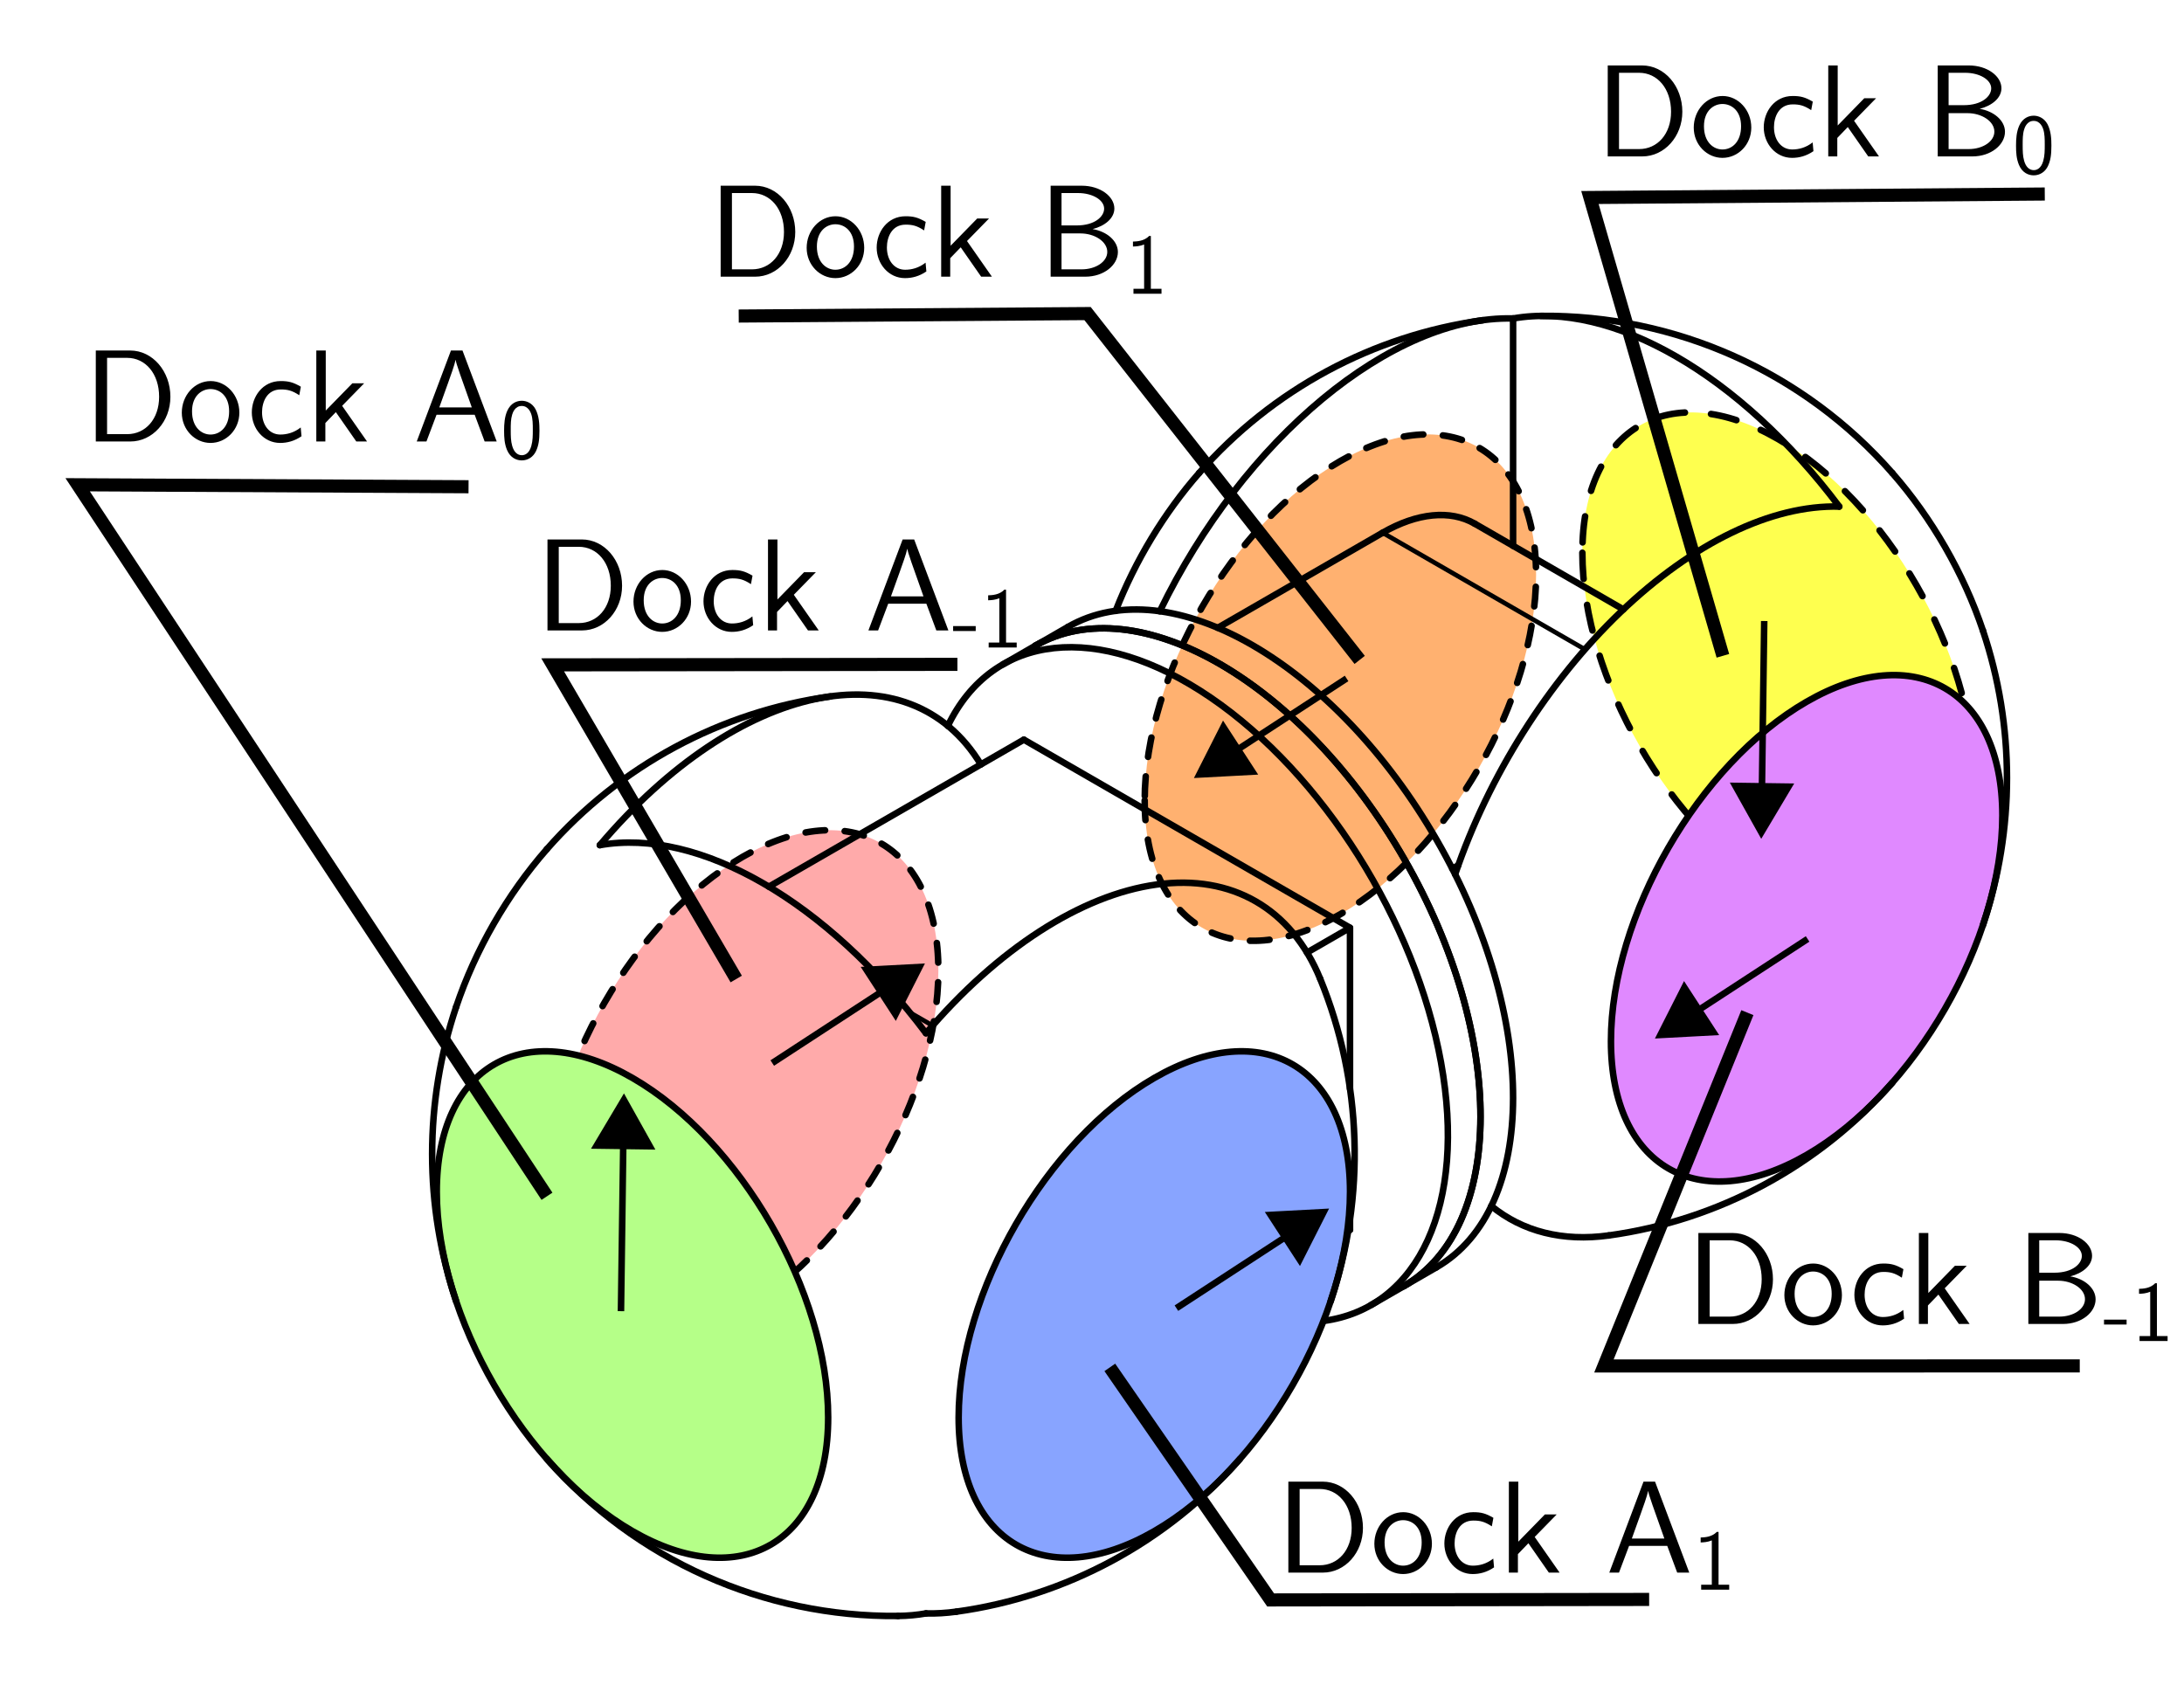
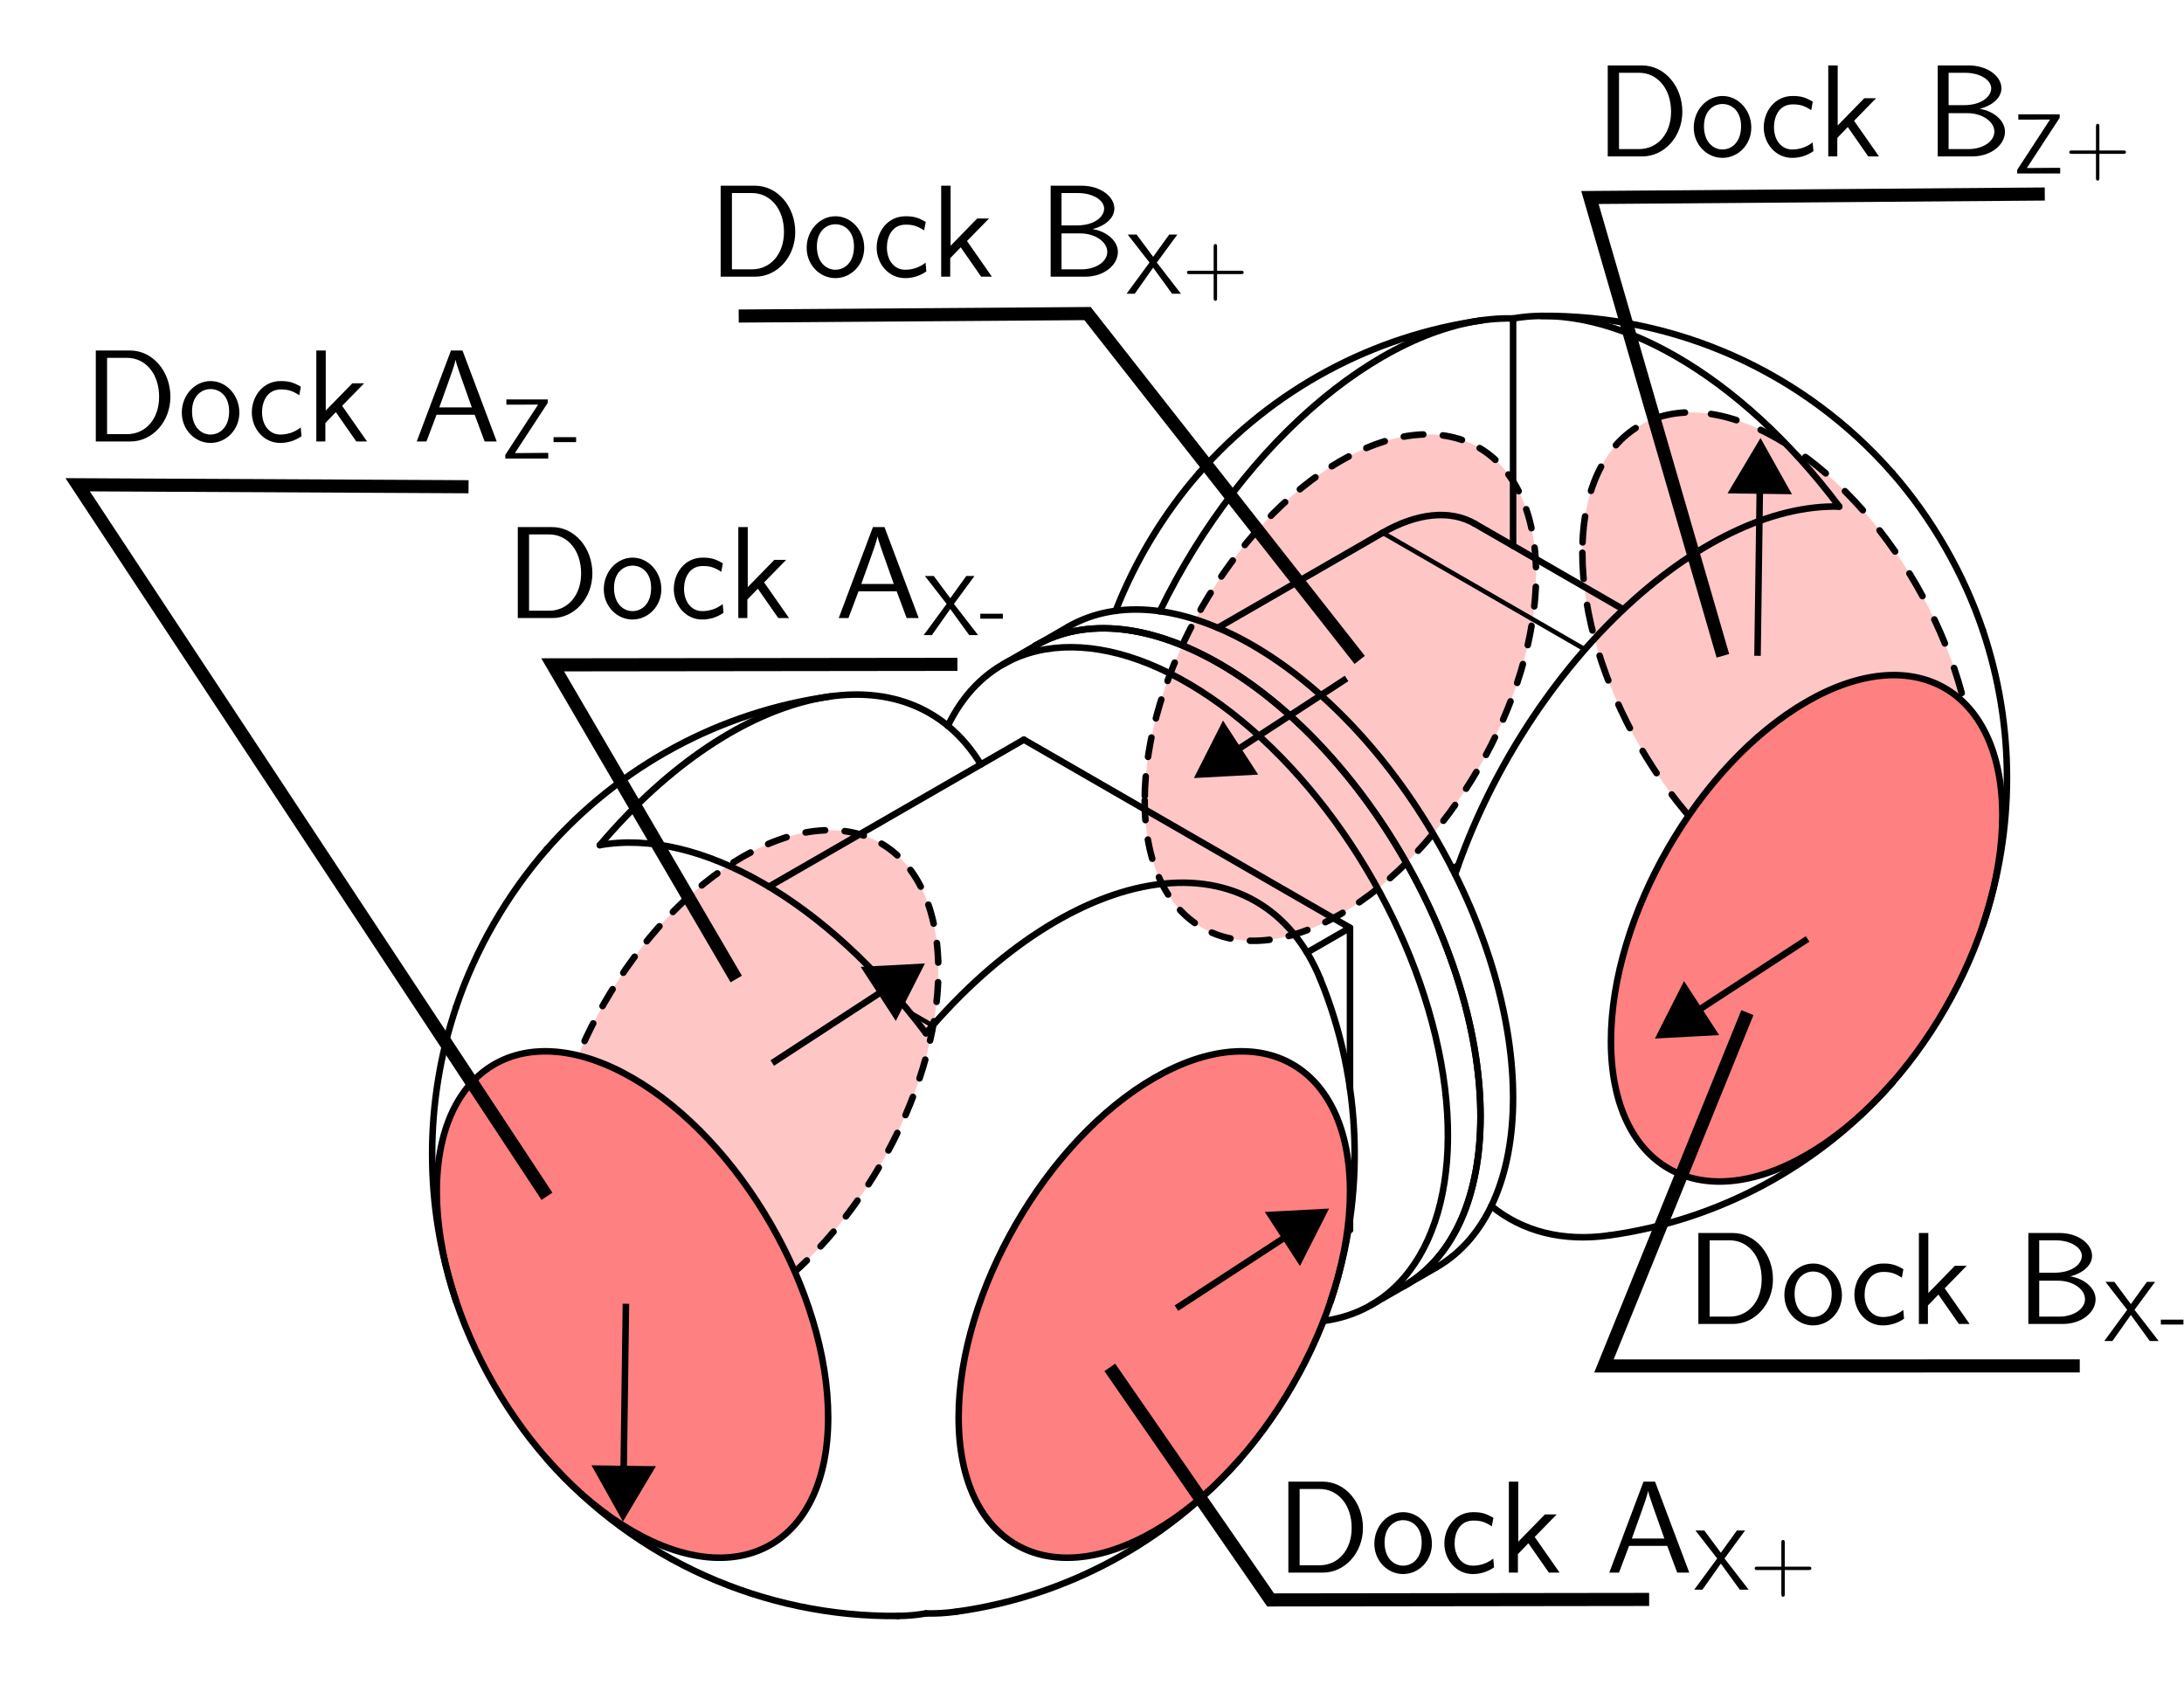
<svg xmlns="http://www.w3.org/2000/svg" width="166.834mm" height="128.707mm" viewBox="0 0 166.834 128.707" version="1.1" id="svg1430" style="enable-background:new">
  <defs id="defs1424">
    <marker orient="auto" refY="0.0" refX="0.0" id="TriangleOutL" style="overflow:visible">
      <path id="path8646" d="M 5.77,0.0 L -2.88,5.0 L -2.88,-5.0 L 5.77,0.0 z " style="fill-rule:evenodd;stroke:#000000;stroke-width:1pt;stroke-opacity:1;fill:#000000;fill-opacity:1" transform="scale(0.8)" />
    </marker>
    <marker orient="auto" refY="0" refX="0" id="marker5026" style="overflow:visible">
      <path id="path5024" d="M 5.77,0 -2.88,5 V -5 Z" style="fill:#045fff;fill-opacity:1;fill-rule:evenodd;stroke:#045fff;stroke-width:1pt;stroke-opacity:1" transform="scale(-0.8)" />
    </marker>
    <marker orient="auto" refY="0" refX="0" id="TriangleInL" style="overflow:visible">
      <path id="path2353" d="M 5.77,0 -2.88,5 V -5 Z" style="fill:#ff0f00;fill-opacity:1;fill-rule:evenodd;stroke:#ff0f00;stroke-width:1pt;stroke-opacity:1" transform="scale(-0.8)" />
    </marker>
    <marker orient="auto" refY="0" refX="0" id="Arrow1Lstart" style="overflow:visible">
      <path id="path2218" d="M 0,0 5,-5 -12.5,0 5,5 Z" style="fill:#000000;fill-opacity:1;fill-rule:evenodd;stroke:#000000;stroke-width:1pt;stroke-opacity:1" transform="matrix(0.8,0,0,0.8,10,0)" />
    </marker>
    <clipPath clipPathUnits="userSpaceOnUse" id="clipPath991">
      <path d="m 303308,191461 h 77443 v 65635 h -77443 v -65635" id="path989" />
    </clipPath>
    <marker orient="auto" refY="0" refX="0" id="TriangleInL-2" style="overflow:visible">
      <path id="path2353-9" d="M 5.77,0 -2.88,5 V -5 Z" style="fill:#19d400;fill-opacity:1;fill-rule:evenodd;stroke:#19d400;stroke-width:1pt;stroke-opacity:1" transform="scale(-0.8)" />
    </marker>
    <marker orient="auto" refY="0" refX="0" id="TriangleOutL-8" style="overflow:visible">
      <path id="path8646-7" d="M 5.77,0 -2.88,5 V -5 Z" style="fill:#000000;fill-opacity:1;fill-rule:evenodd;stroke:#000000;stroke-width:1pt;stroke-opacity:1" transform="scale(0.8)" />
    </marker>
    <marker orient="auto" refY="0" refX="0" id="TriangleOutL-8-2" style="overflow:visible">
      <path id="path8646-7-0" d="M 5.77,0 -2.88,5 V -5 Z" style="fill:#000000;fill-opacity:1;fill-rule:evenodd;stroke:#000000;stroke-width:1pt;stroke-opacity:1" transform="scale(0.8)" />
    </marker>
    <marker orient="auto" refY="0" refX="0" id="TriangleOutL-8-2-3" style="overflow:visible">
      <path id="path8646-7-0-7" d="M 5.77,0 -2.88,5 V -5 Z" style="fill:#000000;fill-opacity:1;fill-rule:evenodd;stroke:#000000;stroke-width:1pt;stroke-opacity:1" transform="scale(0.8)" />
    </marker>
    <marker orient="auto" refY="0" refX="0" id="TriangleOutL-8-2-3-9" style="overflow:visible">
      <path id="path8646-7-0-7-2" d="M 5.77,0 -2.88,5 V -5 Z" style="fill:#000000;fill-opacity:1;fill-rule:evenodd;stroke:#000000;stroke-width:1pt;stroke-opacity:1" transform="scale(0.8)" />
    </marker>
    <marker orient="auto" refY="0" refX="0" id="TriangleOutL-8-2-3-9-8" style="overflow:visible">
      <path id="path8646-7-0-7-2-9" d="M 5.77,0 -2.88,5 V -5 Z" style="fill:#000000;fill-opacity:1;fill-rule:evenodd;stroke:#000000;stroke-width:1pt;stroke-opacity:1" transform="scale(0.8)" />
    </marker>
    <marker orient="auto" refY="0" refX="0" id="TriangleOutL-3" style="overflow:visible">
      <path id="path8646-6" d="M 5.77,0 -2.88,5 V -5 Z" style="fill:#000000;fill-opacity:1;fill-rule:evenodd;stroke:#000000;stroke-width:1pt;stroke-opacity:1" transform="scale(0.8)" />
    </marker>
  </defs>
  <g id="layer1" transform="translate(-7.637442,-27.73739)">
    <g transform="matrix(0.00178994,0,0,-0.00179279,-511.4147,503.6174)" id="g985" style="stroke-width:0.354">
-       <path d="m 338835.08,231330.02 c -0.3,-5332.96 3738.66,-7502.78 8351.22,-4846.45 4612.55,2656.35 8352.01,9132.95 8352.31,14465.91 0.3,5332.95 -3738.66,7502.78 -8351.21,4846.44 -4612.56,-2656.34 -8352.01,-9132.95 -8352.32,-14465.9" style="fill:#ffb170;fill-opacity:1;stroke:#000000;stroke-width:278.975;stroke-linecap:round;stroke-linejoin:round;stroke-miterlimit:10;stroke-dasharray:836.924, 836.924;stroke-dashoffset:0;stroke-opacity:1" id="path1051-0-2" />
-       <path d="m 357513.3,241886.84 c 0.31,-5332.96 3739.76,-11809.56 8352.31,-14465.91 4612.55,-2656.33 8351.51,-486.51 8351.21,4846.45 -0.3,5332.95 -3739.76,11809.56 -8352.31,14465.9 -4612.55,2656.34 -8351.51,486.51 -8351.21,-4846.44" style="fill:#feff4f;fill-opacity:1;stroke:#000000;stroke-width:279.117;stroke-linecap:round;stroke-linejoin:round;stroke-miterlimit:10;stroke-dasharray:1116.467, 1116.467;stroke-dashoffset:0;stroke-opacity:1" id="path1093-6" />
-       <path d="m 313326.07,214463.55 c -0.3,-5332.96 3738.66,-7502.78 8351.21,-4846.45 4612.55,2656.35 8352.01,9132.95 8352.31,14465.91 0.3,5332.95 -3738.66,7502.78 -8351.21,4846.44 -4612.55,-2656.34 -8352,-9132.95 -8352.31,-14465.9" style="fill:#ffaaaa;fill-opacity:1;stroke:#000000;stroke-width:279.117;stroke-linecap:round;stroke-linejoin:round;stroke-miterlimit:10;stroke-dasharray:837.351, 837.351;stroke-dashoffset:0;stroke-opacity:1" id="path1097-7" />
+       <path d="m 338835.08,231330.02 c -0.3,-5332.96 3738.66,-7502.78 8351.22,-4846.45 4612.55,2656.35 8352.01,9132.95 8352.31,14465.91 0.3,5332.95 -3738.66,7502.78 -8351.21,4846.44 -4612.56,-2656.34 -8352.01,-9132.95 -8352.32,-14465.9" style="fill:#ffc6c6;fill-opacity:1;stroke:#000000;stroke-width:278.975;stroke-linecap:round;stroke-linejoin:round;stroke-miterlimit:10;stroke-dasharray:836.924, 836.924;stroke-dashoffset:0;stroke-opacity:1" id="path1051-0-2" />
+       <path d="m 357513.3,241886.84 c 0.31,-5332.96 3739.76,-11809.56 8352.31,-14465.91 4612.55,-2656.33 8351.51,-486.51 8351.21,4846.45 -0.3,5332.95 -3739.76,11809.56 -8352.31,14465.9 -4612.55,2656.34 -8351.51,486.51 -8351.21,-4846.44" style="fill:#ffc6c6;fill-opacity:1;stroke:#000000;stroke-width:279.117;stroke-linecap:round;stroke-linejoin:round;stroke-miterlimit:10;stroke-dasharray:1116.467, 1116.467;stroke-dashoffset:0;stroke-opacity:1" id="path1093-6" />
+       <path d="m 313326.07,214463.55 c -0.3,-5332.96 3738.66,-7502.78 8351.21,-4846.45 4612.55,2656.35 8352.01,9132.95 8352.31,14465.91 0.3,5332.95 -3738.66,7502.78 -8351.21,4846.44 -4612.55,-2656.34 -8352,-9132.95 -8352.31,-14465.9" style="fill:#ffc6c6;fill-opacity:1;stroke:#000000;stroke-width:279.117;stroke-linecap:round;stroke-linejoin:round;stroke-miterlimit:10;stroke-dasharray:837.351, 837.351;stroke-dashoffset:0;stroke-opacity:1" id="path1097-7" />
      <g id="g987" clip-path="url(#clipPath991)" style="stroke-width:0.354">
        <g id="g993" transform="matrix(0.49906,-0.86657,0.86657,0.49906,343421.5,225080.5)" style="stroke-width:0.354">
          <path d="M 15748.5,0 C 15748.5,5027.725 8697.657,9103.5 0,9103.5 -8697.657,9103.5 -15748.5,5027.725 -15748.5,0" style="fill:none;stroke:#000000;stroke-width:278.974;stroke-linecap:round;stroke-linejoin:round;stroke-miterlimit:10;stroke-dasharray:none;stroke-opacity:1" id="path995" />
        </g>
        <g id="g997" transform="matrix(0.49906,-0.86657,0.86657,0.49906,342030.5,224279.5)" style="stroke-width:0.354">
          <path d="M 15748.5,0 C 15748.5,5027.725 8697.657,9103.5 0,9103.5 -8697.657,9103.5 -15748.5,5027.725 -15748.5,0" style="fill:none;stroke:#000000;stroke-width:278.974;stroke-linecap:round;stroke-linejoin:round;stroke-miterlimit:10;stroke-dasharray:none;stroke-opacity:1" id="path999" />
        </g>
        <path d="m 352217,228567 -253,-146" style="fill:none;stroke:#000000;stroke-width:278.974;stroke-linecap:round;stroke-linejoin:round;stroke-miterlimit:10;stroke-dasharray:none;stroke-opacity:1" id="path1001" />
        <path d="m 341954,238688 7035,4051" style="fill:none;stroke:#000000;stroke-width:278.974;stroke-linecap:round;stroke-linejoin:round;stroke-miterlimit:10;stroke-dasharray:none;stroke-opacity:1" id="path1003" />
        <g id="g1005" transform="matrix(-0.49906,-0.86657,0.86657,-0.49906,348989.5,236302.5)" style="stroke-width:0.354">
          <path d="m -7874.5,0 c 0,-1204.109 825.493,-2359.155 2295.721,-3212.22" style="fill:none;stroke:#000000;stroke-width:278.974;stroke-linecap:round;stroke-linejoin:round;stroke-miterlimit:10;stroke-dasharray:none;stroke-opacity:1" id="path1007" />
        </g>
        <path d="m 348989,242739 8634,-4971" style="fill:none;stroke:#000000;stroke-width:195.317;stroke-linecap:round;stroke-linejoin:round;stroke-miterlimit:10;stroke-dasharray:none;stroke-opacity:1" id="path1009" />
        <path d="m 334171,237926 1392,801" style="fill:none;stroke:#000000;stroke-width:278.974;stroke-linecap:round;stroke-linejoin:round;stroke-miterlimit:10;stroke-dasharray:none;stroke-opacity:1" id="path1011" />
        <path d="m 349888,210631 1392,802" style="fill:none;stroke:#000000;stroke-width:278.974;stroke-linecap:round;stroke-linejoin:round;stroke-miterlimit:10;stroke-dasharray:none;stroke-opacity:1" id="path1013" />
        <path d="m 352919,243126 6344,-3654" style="fill:none;stroke:#000000;stroke-width:278.974;stroke-linecap:round;stroke-linejoin:round;stroke-miterlimit:10;stroke-dasharray:none;stroke-opacity:1" id="path1015" />
        <g id="g1017" transform="matrix(0.49906,-0.86657,0.86657,0.49906,340638.5,223477.5)" style="stroke-width:0.354">
          <path d="M 15323.391,-2100.89 C 16888.99,1714.777 14051.553,5681.187 8281.202,7743.283 2510.85,9805.379 -4895.471,9499.684 -10100.434,6984.582 -15305.396,4469.48 -17139.129,310.268 -14651.55,-3338.104" style="fill:none;stroke:#000000;stroke-width:278.974;stroke-linecap:round;stroke-linejoin:round;stroke-miterlimit:10;stroke-dasharray:none;stroke-opacity:1" id="path1019" />
        </g>
        <g id="g1021" transform="matrix(0.49906,-0.86657,0.86657,0.49906,342030.5,224279.5)" style="stroke-width:0.354">
          <path d="M 15748.5,0 C 15748.5,5027.725 8697.657,9103.5 0,9103.5 -8697.657,9103.5 -15748.5,5027.725 -15748.5,0" style="fill:none;stroke:#000000;stroke-width:278.974;stroke-linecap:round;stroke-linejoin:round;stroke-miterlimit:10;stroke-dasharray:none;stroke-opacity:1" id="path1023" />
        </g>
        <path d="m 347597,225906 -13919,8016" style="fill:none;stroke:#000000;stroke-width:278.974;stroke-linecap:round;stroke-linejoin:round;stroke-miterlimit:10;stroke-dasharray:none;stroke-opacity:1" id="path1025" />
        <path d="m 347597,213032 v 447" style="fill:none;stroke:#000000;stroke-width:278.974;stroke-linecap:round;stroke-linejoin:round;stroke-miterlimit:10;stroke-dasharray:none;stroke-opacity:1" id="path1027" />
        <path d="m 347597,219047 v 6859 l -1835,-1057" style="fill:none;stroke:#000000;stroke-width:278.974;stroke-linecap:round;stroke-linejoin:round;stroke-miterlimit:10;stroke-dasharray:none;stroke-opacity:1" id="path1029" />
        <path d="m 347521,212988 76,44" style="fill:none;stroke:#000000;stroke-width:278.974;stroke-linecap:round;stroke-linejoin:round;stroke-miterlimit:10;stroke-dasharray:none;stroke-opacity:1" id="path1031" />
        <path d="m 322797,227657 10881,6265" style="fill:none;stroke:#000000;stroke-width:278.974;stroke-linecap:round;stroke-linejoin:round;stroke-miterlimit:10;stroke-dasharray:none;stroke-opacity:1" id="path1033" />
        <path d="m 329783,221737 -978,563" style="fill:none;stroke:#000000;stroke-width:195.317;stroke-linecap:round;stroke-linejoin:round;stroke-miterlimit:10;stroke-dasharray:none;stroke-opacity:1" id="path1035" />
        <path d="m 349888,210631 -1392,-801" style="fill:none;stroke:#000000;stroke-width:278.974;stroke-linecap:round;stroke-linejoin:round;stroke-miterlimit:10;stroke-dasharray:none;stroke-opacity:1" id="path1037" />
        <path d="m 334171,237926 -1392,-802" style="fill:none;stroke:#000000;stroke-width:278.974;stroke-linecap:round;stroke-linejoin:round;stroke-miterlimit:10;stroke-dasharray:none;stroke-opacity:1" id="path1039" />
        <g id="g1041" transform="matrix(-0.49906,-0.86657,0.86657,-0.49906,344813.5,238707.5)" style="stroke-width:0.354">
          <path d="m -3875.581,-6449.504 c 2212.955,-444.32 4604.504,-498.224 6870.593,-154.857" style="fill:none;stroke:#000000;stroke-width:278.974;stroke-linecap:round;stroke-linejoin:round;stroke-miterlimit:10;stroke-dasharray:none;stroke-opacity:1" id="path1043" />
        </g>
        <g id="g1045" transform="matrix(-0.49906,0.86657,-0.86657,-0.49906,367085.5,238707.5)" style="stroke-width:0.354">
          <path d="m -3875.581,-6449.504 c 2510.162,-503.994 5241,-503.994 7751.162,0" style="fill:none;stroke:#000000;stroke-width:278.974;stroke-linecap:round;stroke-linejoin:round;stroke-miterlimit:10;stroke-dasharray:none;stroke-opacity:1" id="path1047" />
        </g>
        <g id="g1049" transform="matrix(-0.49906,-0.86657,0.86657,-0.49906,367085.5,225882.5)" style="stroke-width:0.354">
-           <path d="m 8335.962,-4837.02 c 4621.514,2661.188 4635.853,6984.113 32.029,9655.525 C 3764.166,7489.918 -3714.448,7498.207 -8335.962,4837.02 -12957.476,2175.832 -12971.815,-2147.093 -8367.991,-4818.505 -3764.166,-7489.918 3714.448,-7498.207 8335.962,-4837.02" style="fill:#e089ff;fill-opacity:1;stroke:#000000;stroke-width:278.974;stroke-linecap:round;stroke-linejoin:round;stroke-miterlimit:10;stroke-dasharray:none;stroke-opacity:1" id="path1051" />
+           <path d="m 8335.962,-4837.02 c 4621.514,2661.188 4635.853,6984.113 32.029,9655.525 C 3764.166,7489.918 -3714.448,7498.207 -8335.962,4837.02 -12957.476,2175.832 -12971.815,-2147.093 -8367.991,-4818.505 -3764.166,-7489.918 3714.448,-7498.207 8335.962,-4837.02" style="fill:#ff8080;fill-opacity:1;stroke:#000000;stroke-width:278.974;stroke-linecap:round;stroke-linejoin:round;stroke-miterlimit:10;stroke-dasharray:none;stroke-opacity:1" id="path1051" />
        </g>
        <g id="g1053" transform="matrix(-0.49906,-0.86657,0.86657,-0.49906,348989.5,236302.5)" style="stroke-width:0.354">
          <path d="m -16269.157,-2943.974 c 2457.541,-4539.079 10171.848,-7415.911 18338.109,-6838.674" style="fill:none;stroke:#000000;stroke-width:278.974;stroke-linecap:round;stroke-linejoin:round;stroke-miterlimit:10;stroke-dasharray:none;stroke-opacity:1" id="path1055" />
        </g>
        <path d="m 354557,242182 v 9688" style="fill:none;stroke:#000000;stroke-width:278.974;stroke-linecap:round;stroke-linejoin:round;stroke-miterlimit:10;stroke-dasharray:none;stroke-opacity:1" id="path1057" />
        <g id="g1059" transform="matrix(0.49906,0.86657,-0.86657,0.49906,362909.5,228286.5)" style="stroke-width:0.354">
          <path d="M 16269.157,2943.974 C 14896.836,5478.652 11813.038,7585.831 7716.531,8788.04 3620.023,9990.248 -1142.398,10185.711 -5491.604,9330.139" style="fill:none;stroke:#000000;stroke-width:278.974;stroke-linecap:round;stroke-linejoin:round;stroke-miterlimit:10;stroke-dasharray:none;stroke-opacity:1" id="path1061" />
        </g>
        <g id="g1063" transform="matrix(-0.49906,-0.86657,0.86657,-0.49906,362909.5,228286.5)" style="stroke-width:0.354">
          <path d="M 16969.836,-939.675 C 17251.437,760.017 16764.375,2472.846 15556.378,4030.966" style="fill:none;stroke:#000000;stroke-width:278.974;stroke-linecap:round;stroke-linejoin:round;stroke-miterlimit:10;stroke-dasharray:none;stroke-opacity:1" id="path1065" />
        </g>
        <g id="g1067" transform="matrix(0.49906,-0.86657,0.86657,0.49906,361517.5,235500.5)" style="stroke-width:0.354">
          <path d="M -3765.362,10199.827 C -10748.112,9338.393 -16195.145,6177.453 -17658.51,2137.564" style="fill:none;stroke:#000000;stroke-width:278.974;stroke-linecap:round;stroke-linejoin:round;stroke-miterlimit:10;stroke-dasharray:none;stroke-opacity:1" id="path1069" />
        </g>
        <g id="g1071" transform="matrix(0.01016,-0.99995,0.99995,0.01016,355949.5,232294.5)" style="stroke-width:0.354">
          <path d="M -12839.445,14922.049 C -17185.689,11182.391 -19685.5,5733.662 -19685.5,0" style="fill:none;stroke:#000000;stroke-width:278.974;stroke-linecap:round;stroke-linejoin:round;stroke-miterlimit:10;stroke-dasharray:none;stroke-opacity:1" id="path1073" />
        </g>
        <g id="g1075" transform="matrix(-0.31868,0.94786,-0.94786,-0.31868,355949.5,232294.5)" style="stroke-width:0.354">
          <path d="M -11891.229,-15688.135 C -8469.486,-18281.734 -4293.609,-19685.5 0,-19685.5" style="fill:none;stroke:#000000;stroke-width:278.974;stroke-linecap:round;stroke-linejoin:round;stroke-miterlimit:10;stroke-dasharray:none;stroke-opacity:1" id="path1077" />
        </g>
        <g id="g1079" transform="matrix(0.6599,0.75135,-0.75135,0.6599,355949.5,232294.5)" style="stroke-width:0.354">
          <path d="M -12878.03,-14888.763 C -9300.947,-17982.758 -4729.517,-19685.5 0,-19685.5" style="fill:none;stroke:#000000;stroke-width:278.974;stroke-linecap:round;stroke-linejoin:round;stroke-miterlimit:10;stroke-dasharray:none;stroke-opacity:1" id="path1081" />
        </g>
        <g id="g1083" transform="matrix(0.75135,-0.6599,0.6599,0.75135,355949.5,232294.5)" style="stroke-width:0.354">
          <path d="M -14888.763,12878.03 C -17982.758,9300.947 -19685.5,4729.517 -19685.5,0" style="fill:none;stroke:#000000;stroke-width:278.974;stroke-linecap:round;stroke-linejoin:round;stroke-miterlimit:10;stroke-dasharray:none;stroke-opacity:1" id="path1085" />
        </g>
        <g id="g1087" transform="matrix(-0.49906,-0.86657,0.86657,-0.49906,316974.5,222675.5)" style="stroke-width:0.354">
          <path d="m -3875.581,-6449.504 c 2510.162,-503.994 5241,-503.994 7751.162,0" style="fill:none;stroke:#000000;stroke-width:278.974;stroke-linecap:round;stroke-linejoin:round;stroke-miterlimit:10;stroke-dasharray:none;stroke-opacity:1" id="path1089" />
        </g>
        <g id="g1091" transform="matrix(0.49906,-0.86657,0.86657,0.49906,316974.5,209850.5)" style="stroke-width:0.354">
-           <path d="M -8335.962,-4837.02 C -3714.448,-7498.207 3764.166,-7489.918 8367.991,-4818.505 12971.815,-2147.093 12957.476,2175.832 8335.962,4837.02 3714.448,7498.207 -3764.166,7489.918 -8367.991,4818.505 -12971.815,2147.093 -12957.476,-2175.832 -8335.962,-4837.02" style="fill:#b5ff88;fill-opacity:1;stroke:#000000;stroke-width:278.974;stroke-linecap:round;stroke-linejoin:round;stroke-miterlimit:10;stroke-dasharray:none;stroke-opacity:1" id="path1093" />
+           <path d="M -8335.962,-4837.02 C -3714.448,-7498.207 3764.166,-7489.918 8367.991,-4818.505 12971.815,-2147.093 12957.476,2175.832 8335.962,4837.02 3714.448,7498.207 -3764.166,7489.918 -8367.991,4818.505 -12971.815,2147.093 -12957.476,-2175.832 -8335.962,-4837.02" style="fill:#ff8080;fill-opacity:1;stroke:#000000;stroke-width:278.974;stroke-linecap:round;stroke-linejoin:round;stroke-miterlimit:10;stroke-dasharray:none;stroke-opacity:1" id="path1093" />
        </g>
        <g id="g1095" transform="matrix(-0.49906,-0.86657,0.86657,-0.49906,339246.5,209850.5)" style="stroke-width:0.354">
-           <path d="m 8335.962,-4837.02 c 4621.514,2661.188 4635.853,6984.113 32.029,9655.525 C 3764.166,7489.918 -3714.448,7498.207 -8335.962,4837.02 -12957.476,2175.832 -12971.815,-2147.093 -8367.991,-4818.505 -3764.166,-7489.918 3714.448,-7498.207 8335.962,-4837.02" style="fill:#88a4ff;fill-opacity:1;stroke:#000000;stroke-width:278.974;stroke-linecap:round;stroke-linejoin:round;stroke-miterlimit:10;stroke-dasharray:none;stroke-opacity:1" id="path1097" />
+           <path d="m 8335.962,-4837.02 c 4621.514,2661.188 4635.853,6984.113 32.029,9655.525 C 3764.166,7489.918 -3714.448,7498.207 -8335.962,4837.02 -12957.476,2175.832 -12971.815,-2147.093 -8367.991,-4818.505 -3764.166,-7489.918 3714.448,-7498.207 8335.962,-4837.02" style="fill:#ff8080;fill-opacity:1;stroke:#000000;stroke-width:278.974;stroke-linecap:round;stroke-linejoin:round;stroke-miterlimit:10;stroke-dasharray:none;stroke-opacity:1" id="path1097" />
        </g>
        <g id="g1099" transform="matrix(-0.49906,-0.86657,0.86657,-0.49906,321150.5,220271.5)" style="stroke-width:0.354">
          <path d="m -16249.509,2980.023 c -2846.85,-5188.255 2120.474,-10728.367 11094.831,-12374.189" style="fill:none;stroke:#000000;stroke-width:278.974;stroke-linecap:round;stroke-linejoin:round;stroke-miterlimit:10;stroke-dasharray:none;stroke-opacity:1" id="path1101" />
        </g>
        <g id="g1103" transform="matrix(-0.49906,-0.86657,0.86657,-0.49906,335070.5,212255.5)" style="stroke-width:0.354">
          <path d="m 16269.157,2943.974 c -200.39,370.123 -438.398,733.085 -712.779,1086.992" style="fill:none;stroke:#000000;stroke-width:278.974;stroke-linecap:round;stroke-linejoin:round;stroke-miterlimit:10;stroke-dasharray:none;stroke-opacity:1" id="path1105" />
        </g>
        <g id="g1107" transform="matrix(0.49906,0.86657,-0.86657,0.49906,335070.5,212255.5)" style="stroke-width:0.354">
          <path d="m 15556.378,-4030.966 c 1987.581,2563.657 1988.188,5495.845 1.671,8059.776 C 13571.532,6592.742 9786.732,8544.686 5154.678,9394.166" style="fill:none;stroke:#000000;stroke-width:278.974;stroke-linecap:round;stroke-linejoin:round;stroke-miterlimit:10;stroke-dasharray:none;stroke-opacity:1" id="path1109" />
        </g>
        <g id="g1111" transform="matrix(-0.49906,0.86657,-0.86657,-0.49906,322542.5,213057.5)" style="stroke-width:0.354">
          <path d="m 3765.362,-10199.827 c 6982.75,861.434 12429.783,4022.374 13893.148,8062.264" style="fill:none;stroke:#000000;stroke-width:278.974;stroke-linecap:round;stroke-linejoin:round;stroke-miterlimit:10;stroke-dasharray:none;stroke-opacity:1" id="path1113" />
        </g>
        <g id="g1115" transform="matrix(0.49906,-0.86657,0.86657,0.49906,322542.5,213057.5)" style="stroke-width:0.354">
          <path d="m 17157.311,-3224.985 c 200.796,356.995 368.107,719.998 501.199,1087.421" style="fill:none;stroke:#000000;stroke-width:278.974;stroke-linecap:round;stroke-linejoin:round;stroke-miterlimit:10;stroke-dasharray:none;stroke-opacity:1" id="path1117" />
        </g>
        <g id="g1119" transform="matrix(-0.92538,-0.37905,0.37905,-0.92538,328110.5,216263.5)" style="stroke-width:0.354">
          <path d="M -14888.763,12878.03 C -17982.758,9300.947 -19685.5,4729.517 -19685.5,0" style="fill:none;stroke:#000000;stroke-width:278.974;stroke-linecap:round;stroke-linejoin:round;stroke-miterlimit:10;stroke-dasharray:none;stroke-opacity:1" id="path1121" />
        </g>
        <g id="g1123" transform="matrix(-0.75136,0.6599,-0.6599,-0.75136,328110.5,216263.5)" style="stroke-width:0.354">
          <path d="M -14888.763,12878.03 C -17982.758,9300.947 -19685.5,4729.517 -19685.5,0" style="fill:none;stroke:#000000;stroke-width:278.974;stroke-linecap:round;stroke-linejoin:round;stroke-miterlimit:10;stroke-dasharray:none;stroke-opacity:1" id="path1125" />
        </g>
        <g id="g1127" transform="matrix(-0.01016,0.99995,-0.99995,-0.01016,328110.5,216263.5)" style="stroke-width:0.354">
          <path d="M -12839.445,14922.049 C -17185.689,11182.391 -19685.5,5733.662 -19685.5,0" style="fill:none;stroke:#000000;stroke-width:278.974;stroke-linecap:round;stroke-linejoin:round;stroke-miterlimit:10;stroke-dasharray:none;stroke-opacity:1" id="path1129" />
        </g>
        <g id="g1131" transform="matrix(0.31868,-0.94786,0.94786,0.31868,328110.5,216263.5)" style="stroke-width:0.354">
          <path d="M -11891.229,-15688.135 C -8469.486,-18281.734 -4293.609,-19685.5 0,-19685.5" style="fill:none;stroke:#000000;stroke-width:278.974;stroke-linecap:round;stroke-linejoin:round;stroke-miterlimit:10;stroke-dasharray:none;stroke-opacity:1" id="path1133" />
        </g>
        <g id="g1135" transform="matrix(0.75135,-0.6599,0.6599,0.75135,328110.5,216263.5)" style="stroke-width:0.354">
          <path d="M -14888.763,12878.03 C -17982.758,9300.947 -19685.5,4729.517 -19685.5,0" style="fill:none;stroke:#000000;stroke-width:278.974;stroke-linecap:round;stroke-linejoin:round;stroke-miterlimit:10;stroke-dasharray:none;stroke-opacity:1" id="path1137" />
        </g>
      </g>
      <path style="fill:none;fill-rule:evenodd;stroke:#000000;stroke-width:558.234;stroke-linecap:butt;stroke-linejoin:miter;stroke-miterlimit:4;stroke-dasharray:none;stroke-opacity:1" d="m 337346.41,207171.53 6862.93,-9909.07 16154.27,21.09" id="path4753" />
      <text xml:space="preserve" style="font-style:normal;font-variant:normal;font-weight:normal;font-stretch:normal;font-size:5590.611px;line-height:125%;font-family:'Latin Modern Sans';-inkscape-font-specification:'Latin Modern Sans';letter-spacing:0px;word-spacing:0px;fill:#000000;fill-opacity:1;stroke:none;stroke-width:147.699px;stroke-linecap:butt;stroke-linejoin:miter;stroke-opacity:1;enable-background:new" x="344154.94" y="-198584.52" id="text1900-3" transform="scale(1.000796,-0.9992048)">
-         <tspan x="344154.94" y="-198584.52" style="stroke-width:147.699px" id="tspan1902-6">Dock A<tspan style="font-size:65%;baseline-shift:sub" id="tspan7063">1</tspan>
+         <tspan x="344154.94" y="-198584.52" style="stroke-width:147.699px" id="tspan1902-6">Dock A<tspan style="font-size:65%;baseline-shift:sub" id="tspan10558">X+</tspan>
        </tspan>
      </text>
      <path style="fill:none;fill-rule:evenodd;stroke:#000000;stroke-width:558.234;stroke-linecap:butt;stroke-linejoin:miter;stroke-miterlimit:4;stroke-dasharray:none;stroke-opacity:1" d="m 321403.31,223721.78 -7834.3,13387.79 17273.46,21.09" id="path4775" />
-       <text xml:space="preserve" style="font-style:normal;font-variant:normal;font-weight:normal;font-stretch:normal;font-size:5590.61px;line-height:125%;font-family:'Latin Modern Sans';-inkscape-font-specification:'Latin Modern Sans';letter-spacing:0px;word-spacing:0px;fill:#000000;fill-opacity:1;stroke:none;stroke-width:147.699px;stroke-linecap:butt;stroke-linejoin:miter;stroke-opacity:1;enable-background:new" x="312561.78" y="-238765.88" id="text1900-3-5" transform="scale(1.000796,-0.9992048)">
-         <tspan x="312561.78" y="-238765.88" style="stroke-width:147.699px" id="tspan1902-6-7">Dock A<tspan style="font-size:65%;baseline-shift:sub" id="tspan7065">-1</tspan>
+       <text xml:space="preserve" style="font-style:normal;font-variant:normal;font-weight:normal;font-stretch:normal;font-size:5590.61px;line-height:125%;font-family:'Latin Modern Sans';-inkscape-font-specification:'Latin Modern Sans';letter-spacing:0px;word-spacing:0px;fill:#000000;fill-opacity:1;stroke:none;stroke-width:147.699px;stroke-linecap:butt;stroke-linejoin:miter;stroke-opacity:1;enable-background:new" x="311295.78" y="-239293.38" id="text1900-3-5" transform="scale(1.000796,-0.9992048)">
+         <tspan x="311295.78" y="-239293.38" style="stroke-width:147.699px" id="tspan1902-6-7">Dock A<tspan style="font-size:65%;baseline-shift:sub" id="tspan10556">X-</tspan>
        </tspan>
      </text>
      <path style="fill:none;fill-rule:evenodd;stroke:#000000;stroke-width:558.234;stroke-linecap:butt;stroke-linejoin:miter;stroke-miterlimit:4;stroke-dasharray:none;stroke-opacity:1" d="m 313326.07,214463.55 -20029.08,30320.27 16682.19,-84.32" id="path4800" />
      <text xml:space="preserve" style="font-style:normal;font-variant:normal;font-weight:normal;font-stretch:normal;font-size:5590.609px;line-height:125%;font-family:'Latin Modern Sans';-inkscape-font-specification:'Latin Modern Sans';letter-spacing:0px;word-spacing:0px;fill:#000000;fill-opacity:1;stroke:none;stroke-width:147.699px;stroke-linecap:butt;stroke-linejoin:miter;stroke-opacity:1;enable-background:new" x="293300.91" y="-246823.81" id="text1900-3-5-3" transform="scale(1.000796,-0.9992048)">
-         <tspan x="293300.91" y="-246823.81" style="stroke-width:147.699px" id="tspan1902-6-7-8">Dock A<tspan style="font-size:65%;baseline-shift:sub" id="tspan7061">0</tspan>
+         <tspan x="293300.91" y="-246823.81" style="stroke-width:147.699px" id="tspan1902-6-7-8">Dock A<tspan style="font-size:65%;baseline-shift:sub" id="tspan10146">Z-</tspan>
        </tspan>
      </text>
      <path style="fill:none;fill-rule:evenodd;stroke:#000000;stroke-width:558.234;stroke-linecap:butt;stroke-linejoin:miter;stroke-miterlimit:4;stroke-dasharray:none;stroke-opacity:1" d="m 348010.34,237320.4 -11614.18,14758.19 -14887.27,-105.42" id="path4827" />
      <text xml:space="preserve" style="font-style:normal;font-variant:normal;font-weight:normal;font-stretch:normal;font-size:5590.61px;line-height:125%;font-family:'Latin Modern Sans';-inkscape-font-specification:'Latin Modern Sans';letter-spacing:0px;word-spacing:0px;fill:#000000;fill-opacity:1;stroke:none;stroke-width:147.699px;stroke-linecap:butt;stroke-linejoin:miter;stroke-opacity:1;enable-background:new" x="319946.72" y="-253852.3" id="text1900-3-55" transform="scale(1.000796,-0.9992048)">
-         <tspan x="319946.72" y="-253852.3" style="stroke-width:147.699px" id="tspan4850">Dock B<tspan style="font-size:3633.897px;baseline-shift:sub;stroke-width:147.699px" id="tspan4852">1</tspan>
+         <tspan x="319946.72" y="-253852.3" style="stroke-width:147.699px" id="tspan4850">Dock B<tspan style="font-size:65%;baseline-shift:sub" id="tspan10562">X+</tspan>
        </tspan>
      </text>
      <path style="fill:none;fill-rule:evenodd;stroke:#000000;stroke-width:558.234;stroke-linecap:butt;stroke-linejoin:miter;stroke-miterlimit:4;stroke-dasharray:none;stroke-opacity:1" d="m 363510.55,237494.87 -5674.07,19529.51 19411.29,149.08" id="path4857" />
      <text xml:space="preserve" style="font-style:normal;font-variant:normal;font-weight:normal;font-stretch:normal;font-size:5590.608px;line-height:125%;font-family:'Latin Modern Sans';-inkscape-font-specification:'Latin Modern Sans';letter-spacing:0px;word-spacing:0px;fill:#000000;fill-opacity:1;stroke:none;stroke-width:147.699px;stroke-linecap:butt;stroke-linejoin:miter;stroke-opacity:1;enable-background:new" x="357774.5" y="-258981.22" id="text1900-3-5-3-6" transform="scale(1.000796,-0.9992048)">
-         <tspan x="357774.5" y="-258981.22" style="stroke-width:147.699px" id="tspan1902-6-7-8-0">Dock B<tspan style="font-size:65%;baseline-shift:sub" id="tspan7069">0</tspan>
+         <tspan x="357774.5" y="-258981.22" style="stroke-width:147.699px" id="tspan1902-6-7-8-0">Dock B<tspan style="font-size:65%;baseline-shift:sub" id="tspan10564">Z+</tspan>
        </tspan>
      </text>
      <path style="fill:none;fill-rule:evenodd;stroke:#000000;stroke-width:558.234;stroke-linecap:butt;stroke-linejoin:miter;stroke-miterlimit:4;stroke-dasharray:none;stroke-opacity:1" d="m 364555.78,222288.69 -6122.02,-15057.1 20307.19,3" id="path4880" />
      <text xml:space="preserve" style="font-style:normal;font-variant:normal;font-weight:normal;font-stretch:normal;font-size:5590.609px;line-height:125%;font-family:'Latin Modern Sans';-inkscape-font-specification:'Latin Modern Sans';letter-spacing:0px;word-spacing:0px;fill:#000000;fill-opacity:1;stroke:none;stroke-width:147.699px;stroke-linecap:butt;stroke-linejoin:miter;stroke-opacity:1;enable-background:new" x="361639.12" y="-209188.78" id="text1900-3-5-36" transform="scale(1.000796,-0.9992048)">
-         <tspan x="361639.12" y="-209188.78" style="stroke-width:147.699px" id="tspan1902-6-7-1">Dock B<tspan style="font-size:65%;baseline-shift:sub" id="tspan7067">-1</tspan>
+         <tspan x="361639.12" y="-209188.78" style="stroke-width:147.699px" id="tspan1902-6-7-1">Dock B<tspan style="font-size:65%;baseline-shift:sub" id="tspan10560">X-</tspan>
        </tspan>
      </text>
-       <path style="fill:none;fill-rule:evenodd;stroke:#000000;stroke-width:279.117;stroke-linecap:butt;stroke-linejoin:miter;stroke-miterlimit:2;stroke-dasharray:none;stroke-opacity:1;marker-end:url(#TriangleOutL)" d="m 316484.41,209567.29 105.59,7695.34" id="path9781" />
+       <path style="fill:none;fill-rule:evenodd;stroke:#000000;stroke-width:279.117;stroke-linecap:butt;stroke-linejoin:miter;stroke-miterlimit:2;stroke-dasharray:none;stroke-opacity:1;marker-end:url(#TriangleOutL)" d="m 316695.58,209883.54 -105.59,-7695.34" id="path9781" />
      <path style="fill:none;fill-rule:evenodd;stroke:#000000;stroke-width:279.117;stroke-linecap:butt;stroke-linejoin:miter;stroke-miterlimit:2;stroke-dasharray:none;stroke-opacity:1;marker-end:url(#TriangleOutL-8-2);enable-background:new" d="m 322940.84,220141.4 5186.75,3378.48" id="path9781-9-2" />
      <path style="fill:none;fill-rule:evenodd;stroke:#000000;stroke-width:279.117;stroke-linecap:butt;stroke-linejoin:miter;stroke-miterlimit:2;stroke-dasharray:none;stroke-opacity:1;marker-end:url(#TriangleOutL-8-2-3);enable-background:new" d="m 340188.5,209696.38 5186.75,3378.48" id="path9781-9-2-5" />
      <path style="fill:none;fill-rule:evenodd;stroke:#000000;stroke-width:279.117;stroke-linecap:butt;stroke-linejoin:miter;stroke-miterlimit:2;stroke-dasharray:none;stroke-opacity:1;marker-end:url(#TriangleOutL-8-2-3-9);enable-background:new" d="m 367125.46,225429.57 -5186.75,-3378.48" id="path9781-9-2-5-2" />
      <path style="fill:none;fill-rule:evenodd;stroke:#000000;stroke-width:279.117;stroke-linecap:butt;stroke-linejoin:miter;stroke-miterlimit:2;stroke-dasharray:none;stroke-opacity:1;marker-end:url(#TriangleOutL-8-2-3-9-8);enable-background:new" d="m 347451.46,236530 -5186.75,-3378.48" id="path9781-9-2-5-2-7" />
-       <path style="fill:none;fill-rule:evenodd;stroke:#000000;stroke-width:279.117;stroke-linecap:butt;stroke-linejoin:miter;stroke-miterlimit:2;stroke-dasharray:none;stroke-opacity:1;marker-end:url(#TriangleOutL-3);enable-background:new" d="m 365274.85,238976.96 -105.59,-7695.34" id="path9781-1" />
+       <path style="fill:none;fill-rule:evenodd;stroke:#000000;stroke-width:279.117;stroke-linecap:butt;stroke-linejoin:miter;stroke-miterlimit:2;stroke-dasharray:none;stroke-opacity:1;marker-end:url(#TriangleOutL-3);enable-background:new" d="m 364988.7,237494.87 105.59,7695.34" id="path9781-1" />
    </g>
  </g>
</svg>
